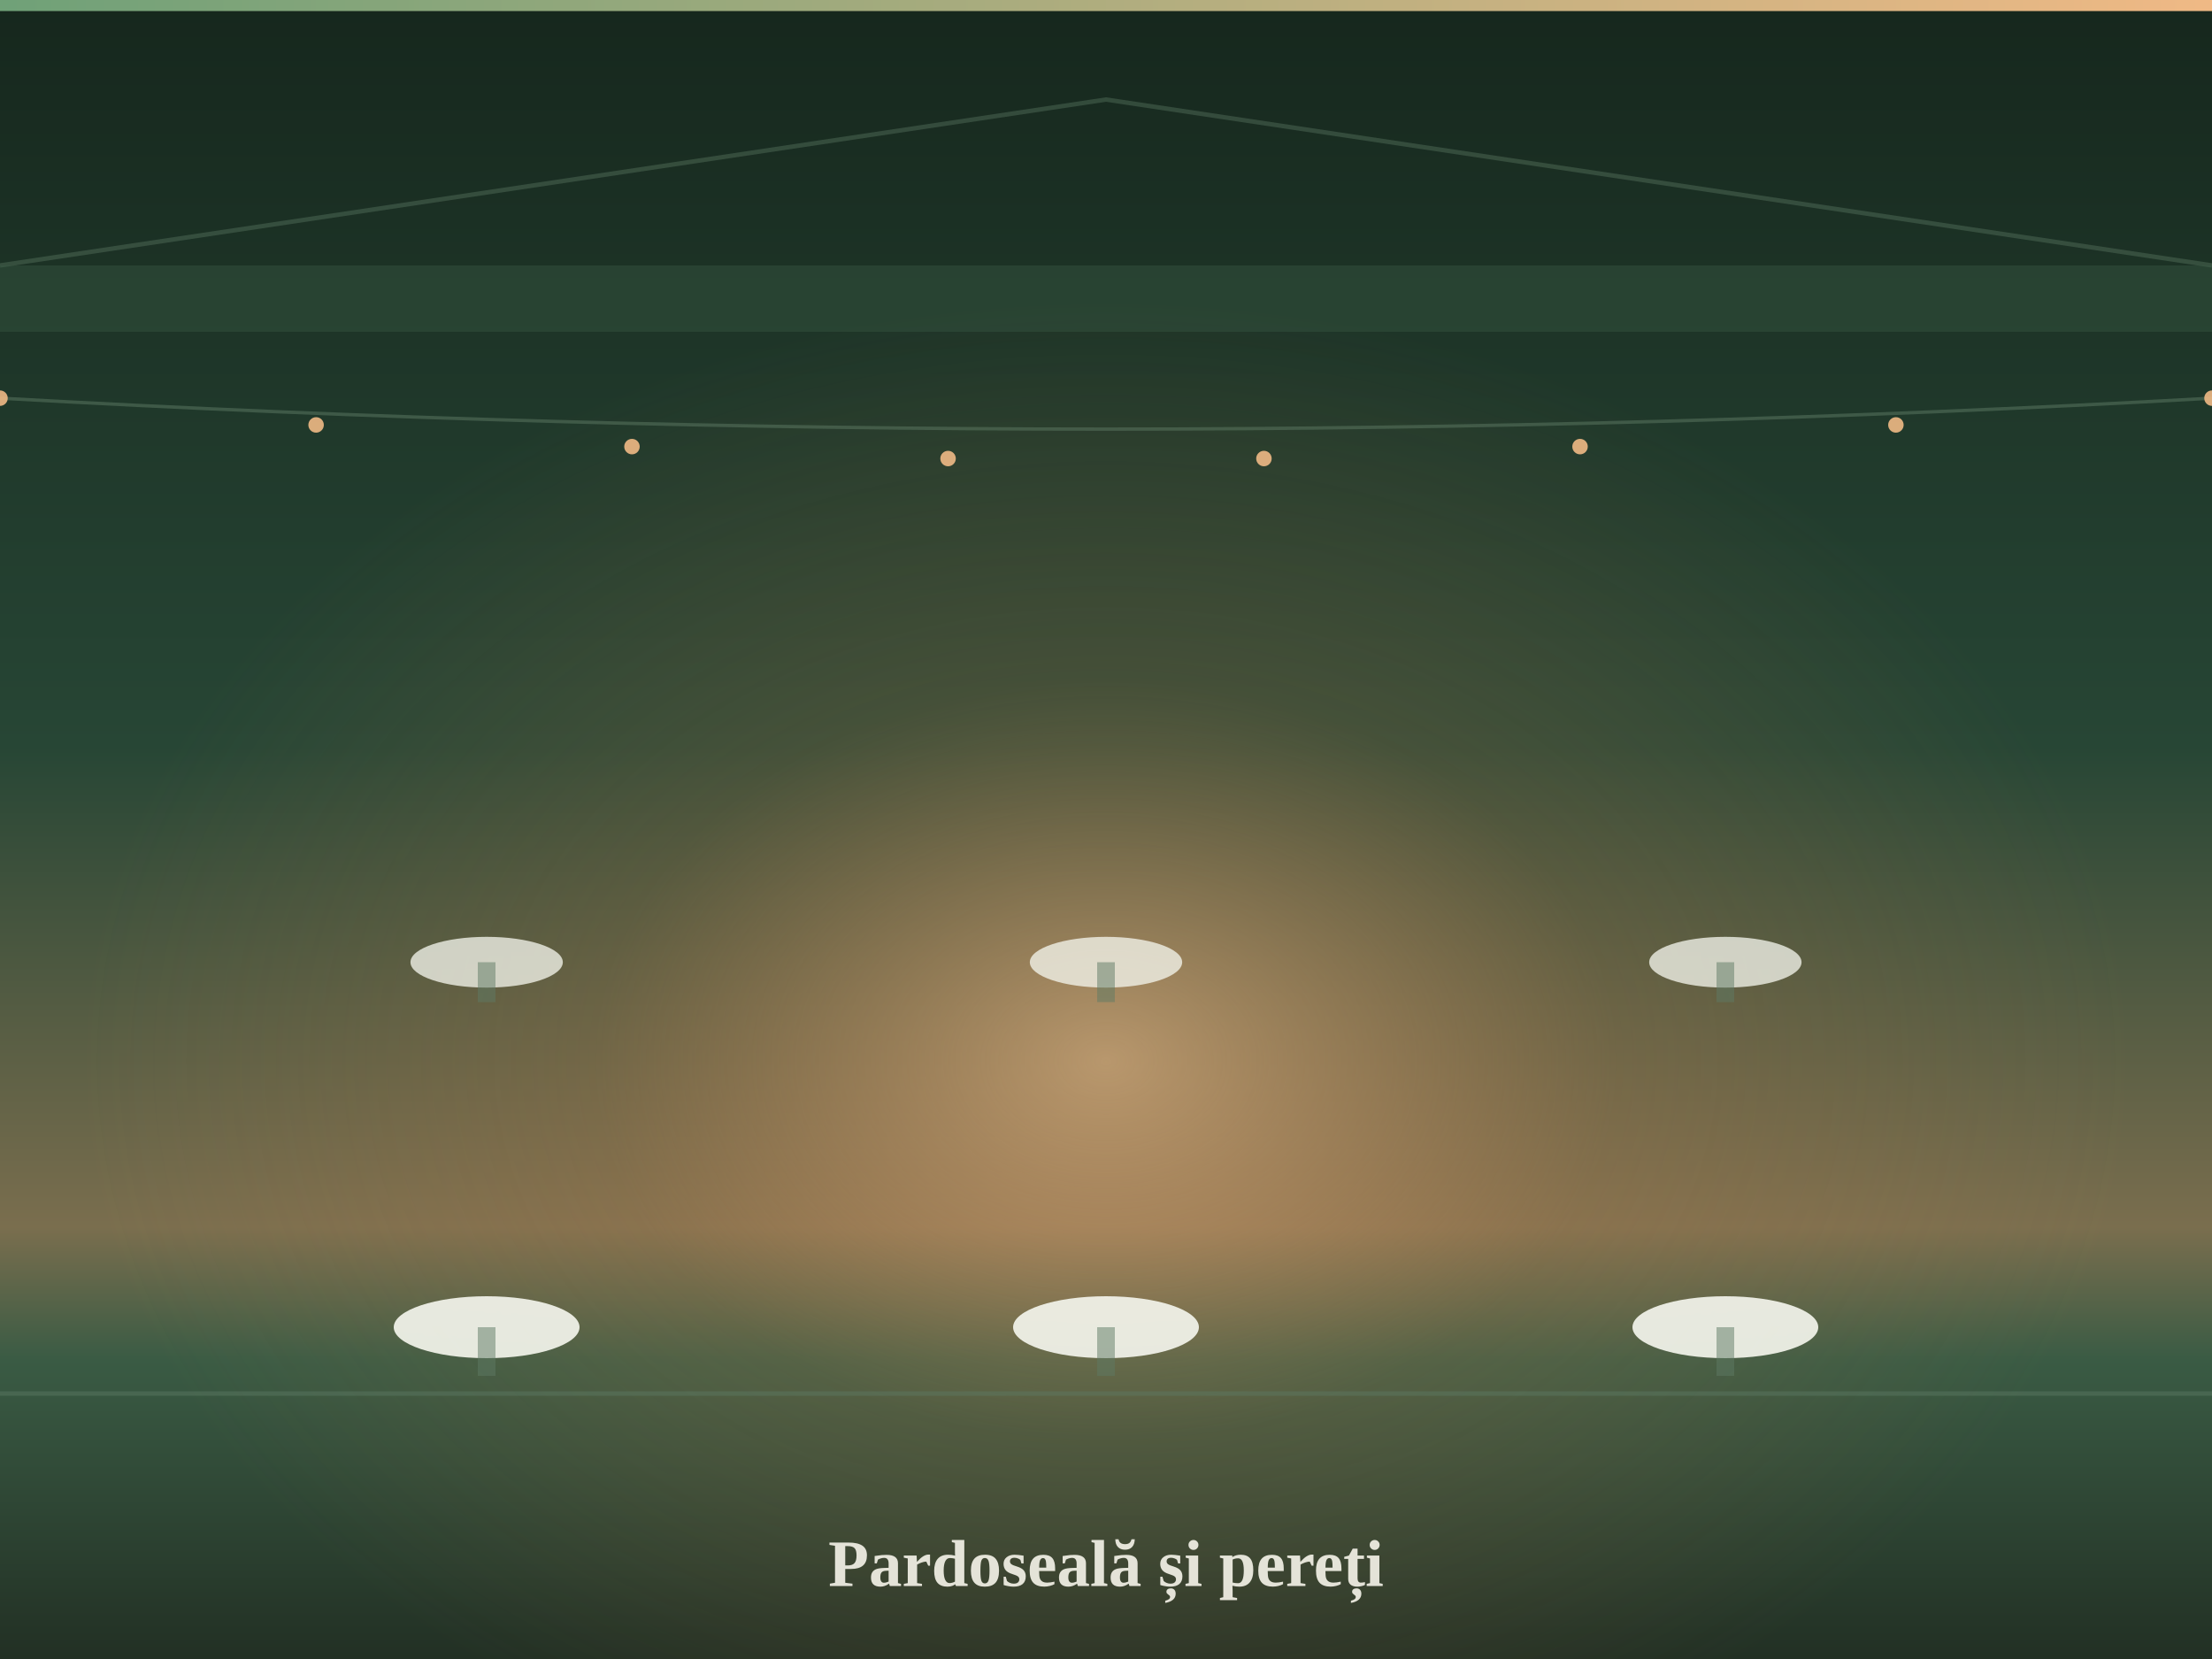
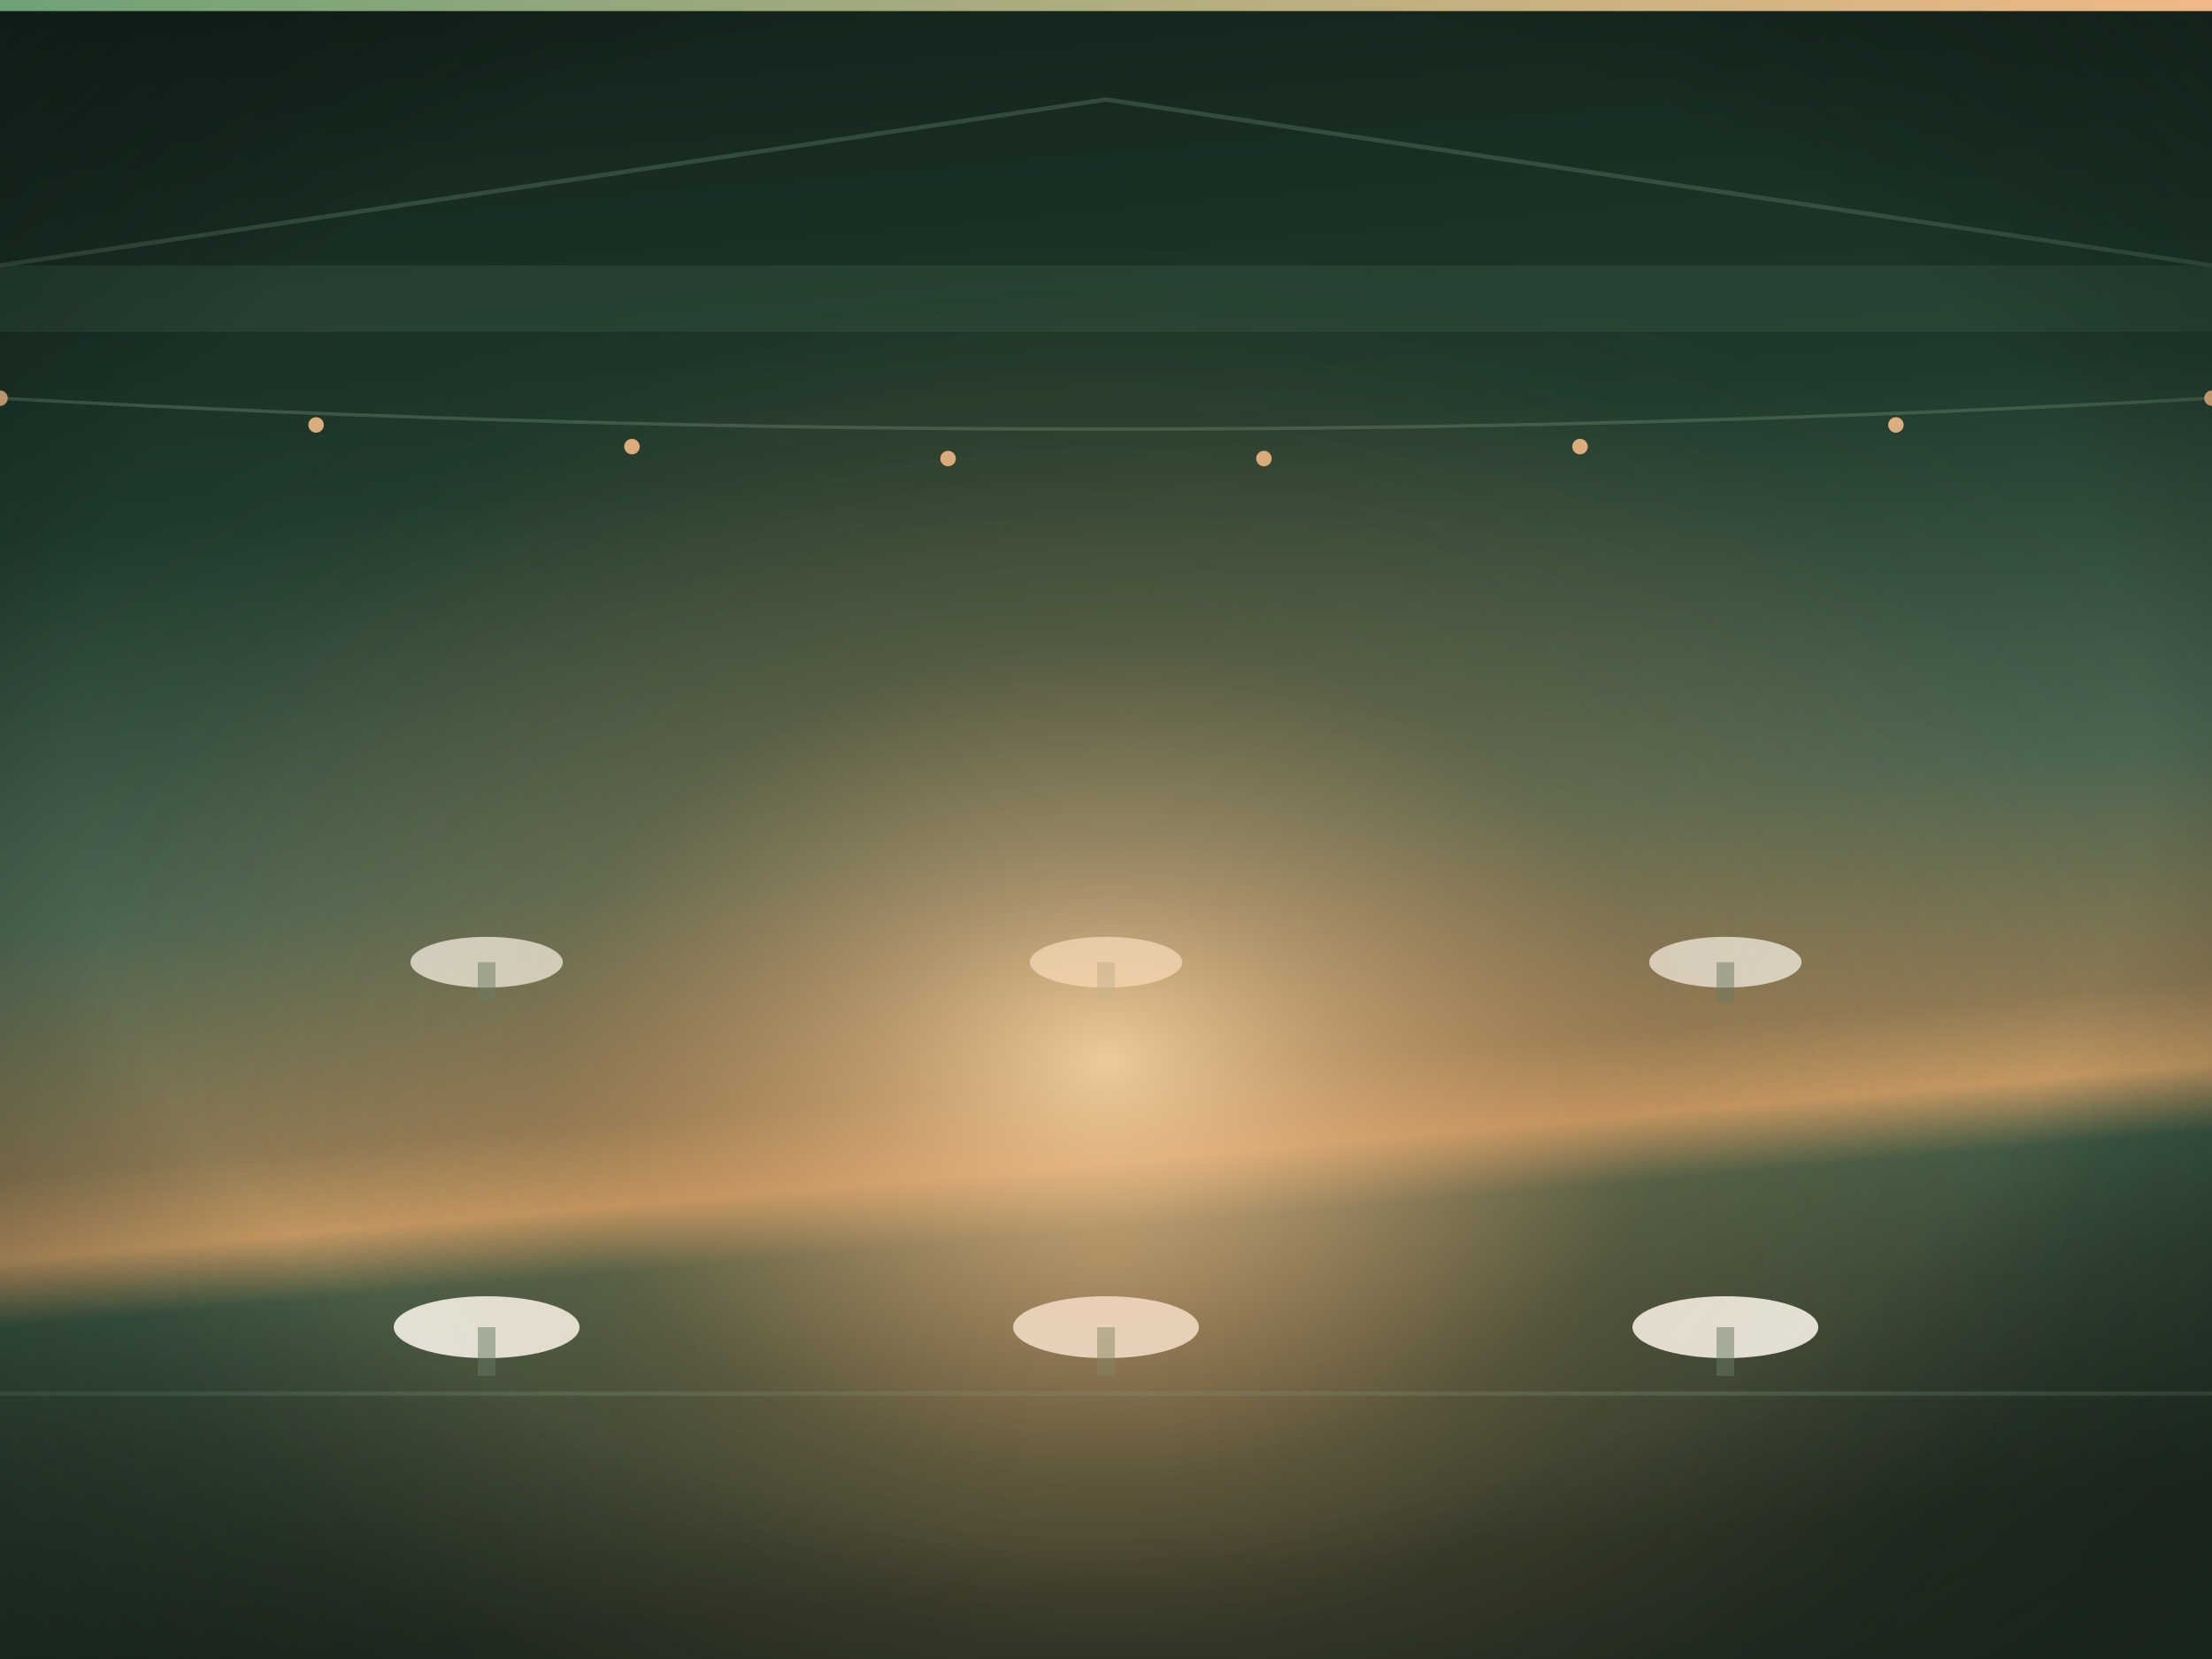
<svg xmlns="http://www.w3.org/2000/svg" viewBox="0 0 1000 750" width="1000" height="750">
  <defs>
-     <linearGradient id="dusk" x1="0" y1="0" x2="0" y2="1">
-       <stop offset="0%" stop-color="#16271d" />
-       <stop offset="45%" stop-color="#274635" />
-       <stop offset="74%" stop-color="#7a6e4e" />
-       <stop offset="82%" stop-color="#3a5b44" />
-       <stop offset="100%" stop-color="#223024" />
+     <linearGradient id="dusk" x1="0" y1="0" x2="0.12" y2="1">
+       <stop offset="0%" stop-color="#12211a" />
+       <stop offset="32%" stop-color="#1f3a2c" />
+       <stop offset="56%" stop-color="#4a6450" />
+       <stop offset="70%" stop-color="#8a7853" />
+       <stop offset="75%" stop-color="#c79a64" />
+       <stop offset="79%" stop-color="#365441" />
+       <stop offset="86%" stop-color="#2c4233" />
+       <stop offset="100%" stop-color="#1c2a20" />
    </linearGradient>
+     <radialGradient id="horizonGlow" cx="50%" cy="76%" r="62%" fx="50%" fy="76%">
+       <stop offset="0%" stop-color="#c79a64" stop-opacity="0.5" />
+       <stop offset="38%" stop-color="#8a7853" stop-opacity="0.16" />
+       <stop offset="100%" stop-color="#8a7853" stop-opacity="0" />
+     </radialGradient>
    <radialGradient id="lamp" cx="50%" cy="64%" r="46%">
-       <stop offset="0%" stop-color="#f0b985" stop-opacity="0.62" />
-       <stop offset="50%" stop-color="#d2864f" stop-opacity="0.18" />
+       <stop offset="0%" stop-color="#fcd9a8" stop-opacity="0.85" />
+       <stop offset="22%" stop-color="#f0b985" stop-opacity="0.5" />
+       <stop offset="55%" stop-color="#d2864f" stop-opacity="0.14" />
      <stop offset="100%" stop-color="#d2864f" stop-opacity="0" />
    </radialGradient>
+     <linearGradient id="haze" x1="0" y1="0" x2="0" y2="1">
+       <stop offset="0%" stop-color="#4a6450" stop-opacity="0" />
+       <stop offset="100%" stop-color="#4a6450" stop-opacity="0.5" />
+     </linearGradient>
    <linearGradient id="guyline" x1="0" y1="0" x2="1" y2="0">
      <stop offset="0%" stop-color="#6fa178" />
      <stop offset="100%" stop-color="#f0b985" />
    </linearGradient>
+     <radialGradient id="vignette" cx="50%" cy="46%" r="75%">
+       <stop offset="62%" stop-color="#000" stop-opacity="0" />
+       <stop offset="100%" stop-color="#12211a" stop-opacity="0.55" />
+     </radialGradient>
  </defs>
  <rect width="1000" height="750" fill="url(#dusk)" />
-   <rect width="1000" height="750" fill="url(#lamp)" />
+   <rect width="1000" height="750" fill="url(#horizonGlow)" />
  <path d="M0,120 L500,45 L1000,120" fill="none" stroke="#5d7a64" stroke-width="2" opacity="0.4" />
-   <rect x="0" y="120" width="1000" height="30" fill="#3a5b44" opacity="0.4" />
+   <rect x="0" y="120" width="1000" height="30" fill="#365441" opacity="0.4" />
  <path d="M0,180 Q500,208 1000,180" fill="none" stroke="#5d7a64" stroke-width="1.5" opacity="0.5" />
  <circle cx="0.0" cy="180.0" r="3.5" fill="#f0b985" opacity="0.9" />
  <circle cx="142.9" cy="192.1" r="3.5" fill="#f0b985" opacity="0.9" />
  <circle cx="285.7" cy="201.9" r="3.5" fill="#f0b985" opacity="0.9" />
  <circle cx="428.6" cy="207.3" r="3.5" fill="#f0b985" opacity="0.9" />
  <circle cx="571.4" cy="207.3" r="3.5" fill="#f0b985" opacity="0.9" />
  <circle cx="714.3" cy="201.9" r="3.5" fill="#f0b985" opacity="0.9" />
  <circle cx="857.1" cy="192.1" r="3.5" fill="#f0b985" opacity="0.9" />
  <circle cx="1000.0" cy="180.0" r="3.5" fill="#f0b985" opacity="0.9" />
  <line x1="0" y1="630" x2="1000" y2="630" stroke="#5d7a64" stroke-width="2" opacity="0.45" />
  <ellipse cx="220" cy="600" rx="42" ry="14" fill="#f3f4ec" opacity="0.92" />
  <rect x="216" y="600" width="8" height="22" fill="#5d7a64" opacity="0.5" />
  <ellipse cx="500" cy="600" rx="42" ry="14" fill="#f3f4ec" opacity="0.92" />
  <rect x="496" y="600" width="8" height="22" fill="#5d7a64" opacity="0.5" />
  <ellipse cx="780" cy="600" rx="42" ry="14" fill="#f3f4ec" opacity="0.92" />
  <rect x="776" y="600" width="8" height="22" fill="#5d7a64" opacity="0.5" />
  <ellipse cx="220" cy="435" rx="34.44" ry="11.48" fill="#f3f4ec" opacity="0.77" />
  <rect x="216" y="435" width="8" height="18.04" fill="#5d7a64" opacity="0.5" />
  <ellipse cx="500" cy="435" rx="34.44" ry="11.48" fill="#f3f4ec" opacity="0.77" />
  <rect x="496" y="435" width="8" height="18.04" fill="#5d7a64" opacity="0.5" />
  <ellipse cx="780" cy="435" rx="34.44" ry="11.48" fill="#f3f4ec" opacity="0.77" />
  <rect x="776" y="435" width="8" height="18.04" fill="#5d7a64" opacity="0.5" />
+   <rect width="1000" height="750" fill="url(#lamp)" />
+   <rect width="1000" height="750" fill="url(#vignette)" />
  <rect x="0" y="0" width="1000" height="5" fill="url(#guyline)" />
-   <g font-family="Georgia, 'Times New Roman', serif">
-     <text x="50%" y="717" text-anchor="middle" font-size="30" font-weight="700" fill="#f6f4ea" opacity="0.9">Pardoseală și pereți</text>
-   </g>
</svg>
